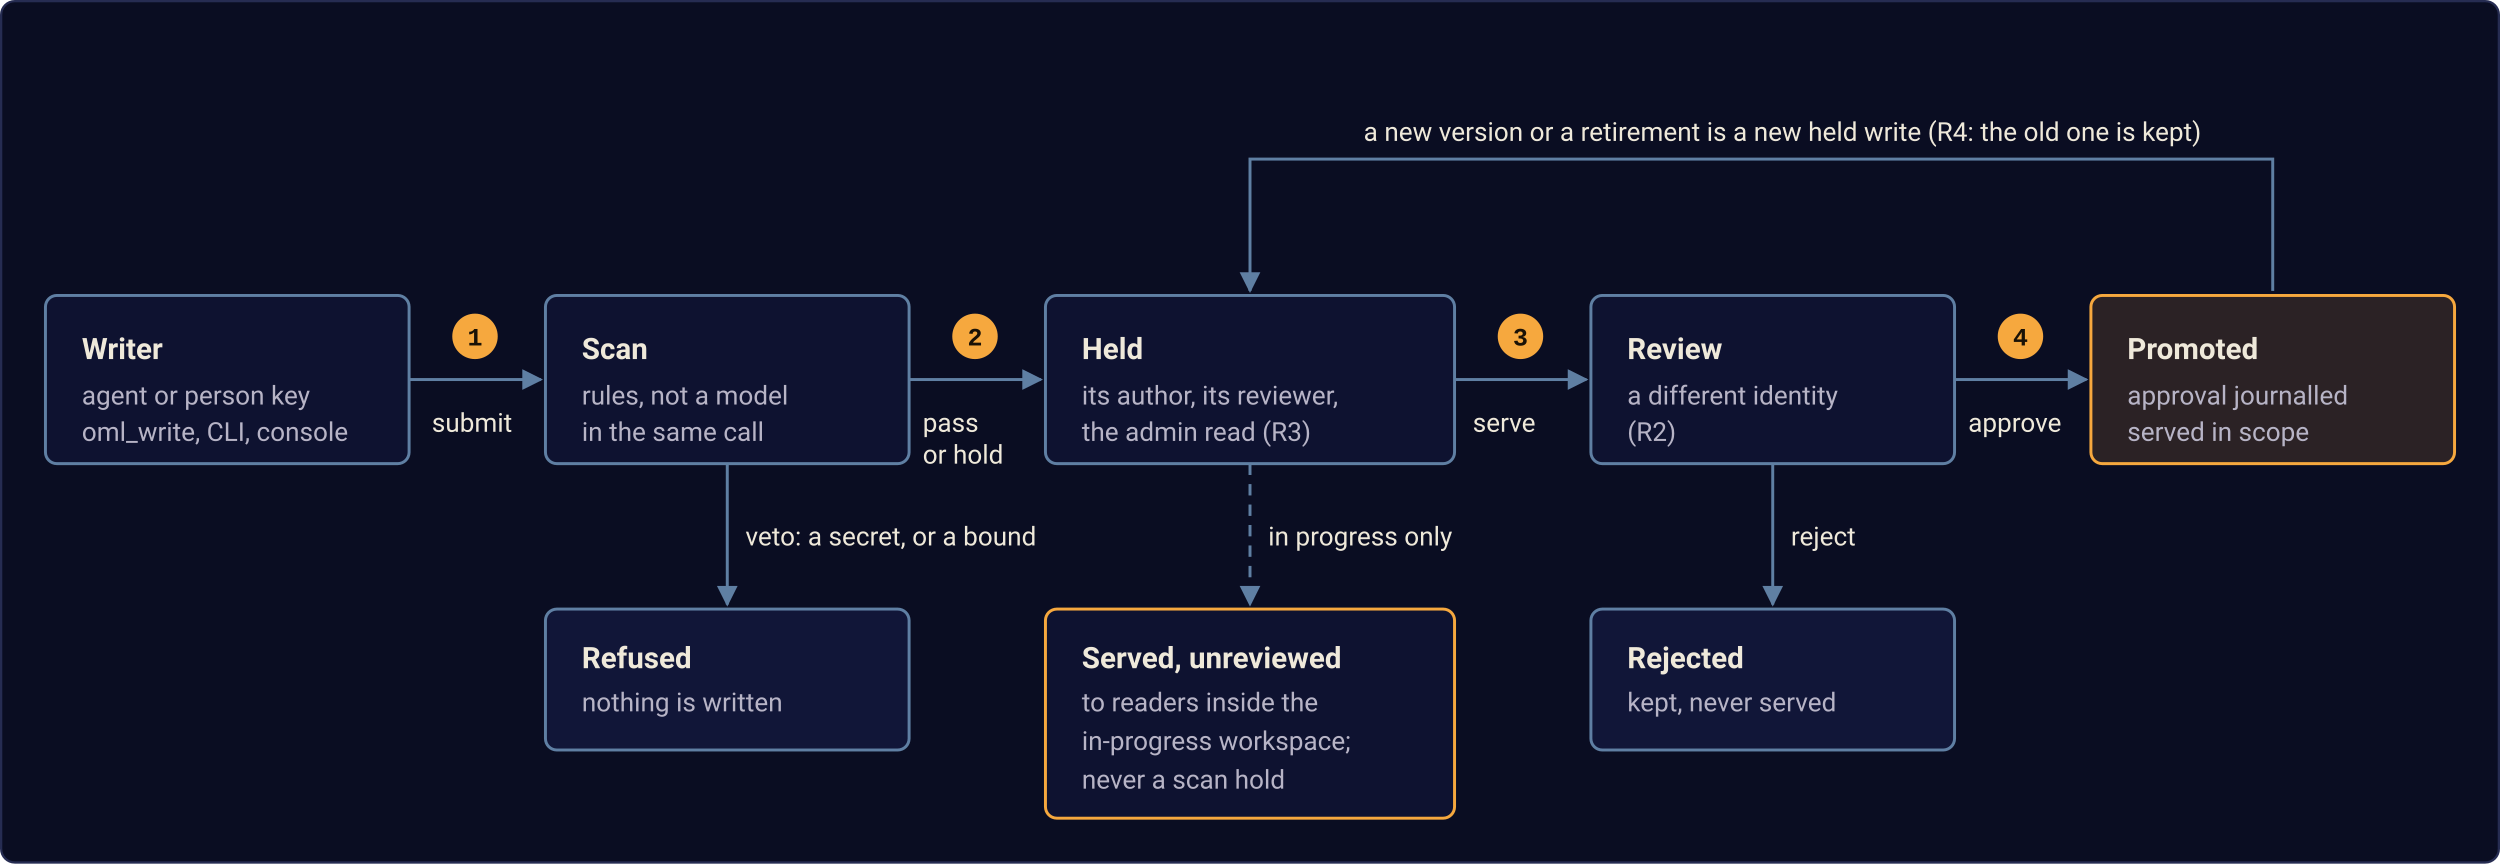
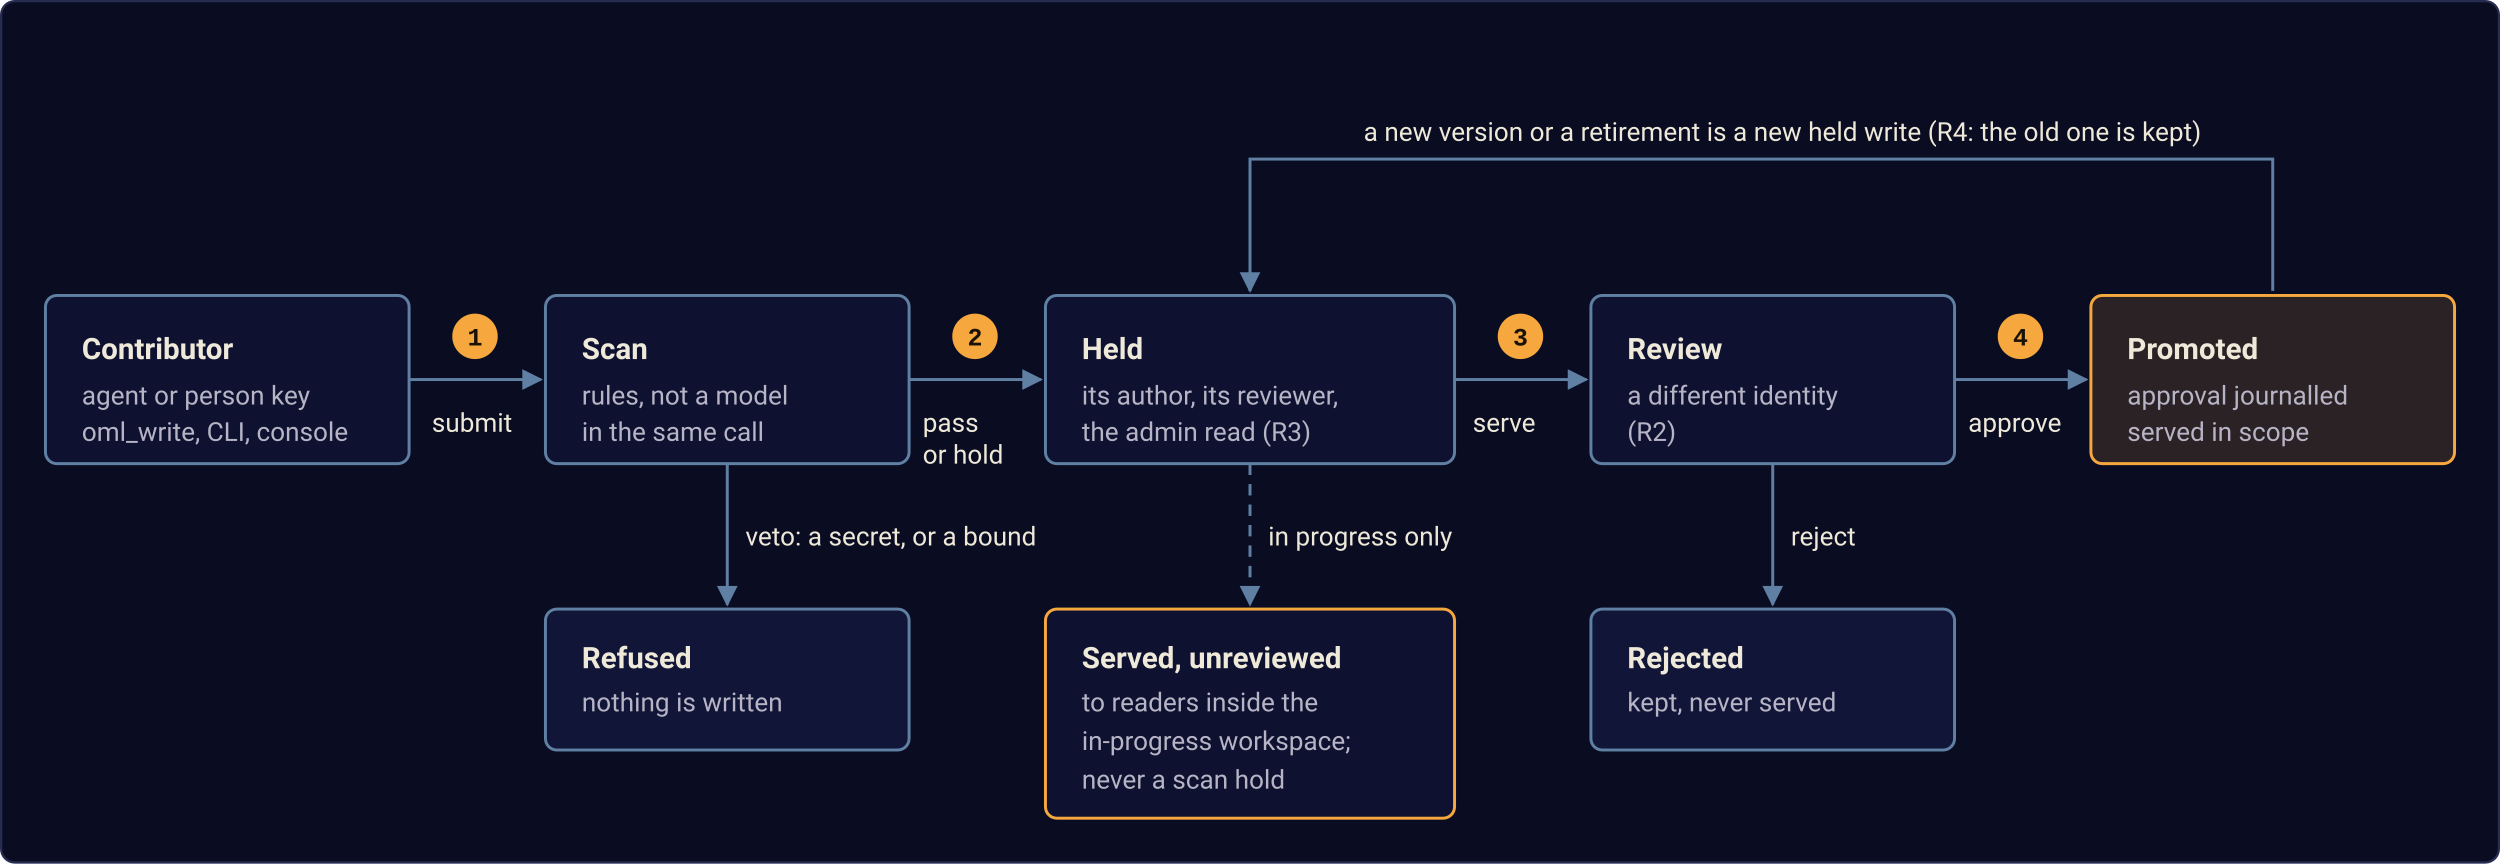
<svg xmlns="http://www.w3.org/2000/svg" width="1100" height="380" viewBox="0 0 1100 380" role="img" aria-labelledby="title desc">
  <style>
.plate{fill:#0a0d22;stroke:#262c52}
text{font-family:system-ui,-apple-system,"Segoe UI",Roboto,"Helvetica Neue",Arial,sans-serif}
.box{fill:#0e1230;stroke:#5f7fa3;stroke-width:1.3}
.box.soft{fill:#111638}
.box.acc{fill:#f6a83e24;stroke:#f6a83e}
.box.plan{fill:none;stroke-dasharray:5 4}
.box.acs{stroke:#f6a83e}
.zone{fill:none;stroke:#f6a83e;stroke-width:1.3;stroke-dasharray:6 5}
.lane{fill:none;stroke:#262c52;stroke-width:1}
.t{fill:#efe9da;font-size:13px;font-weight:700}
.t.big{font-size:15px}
.s{fill:#b7b4c6;font-size:11.5px}
.s.hi{fill:#f6a83e;font-weight:700}
.lanet{fill:#8c8fa8;font-size:11px;font-family:ui-monospace,SFMono-Regular,Menlo,Consolas,"Liberation Mono",monospace;letter-spacing:.06em}
.e{fill:none;stroke:#5f7fa3;stroke-width:1.3}
.e.acc{stroke:#f6a83e}
.e.dash{stroke-dasharray:5 4}
.ah{fill:#5f7fa3}
.aha{fill:#f6a83e}
.el{fill:#efe9da;font-size:11.5px;paint-order:stroke;stroke:#0a0d22;stroke-width:5px;stroke-linejoin:round}
.step{fill:#f6a83e}
.stept{fill:#1a1206;font-size:11px;font-weight:700;font-family:ui-monospace,SFMono-Regular,Menlo,Consolas,"Liberation Mono",monospace}
.acct{fill:#f6a83e;font-size:11.5px;font-weight:700;paint-order:stroke;stroke:#0a0d22;stroke-width:5px;stroke-linejoin:round}
</style>
  <defs>
    <marker id="a" viewBox="0 0 10 10" refX="9" refY="5" markerWidth="7" markerHeight="7" orient="auto-start-reverse">
      <path class="ah" d="M0 0 L10 5 L0 10 z" />
    </marker>
    <marker id="aa" viewBox="0 0 10 10" refX="9" refY="5" markerWidth="7" markerHeight="7" orient="auto-start-reverse">
      <path class="aha" d="M0 0 L10 5 L0 10 z" />
    </marker>
  </defs>
  <rect class="plate" x="0.5" y="0.5" width="1099" height="379" rx="6" />
  <rect class="box" x="20" y="130" width="160" height="74" rx="5" />
-   <text class="t" x="36" y="158">Writer</text>
+   <text class="t" x="36" y="158">Contributor</text>
  <text class="s" x="36" y="178">agent or person key</text>
  <text class="s" x="36" y="194">oml_write, CLI, console</text>
  <rect class="box" x="240" y="130" width="160" height="74" rx="5" />
  <text class="t" x="256" y="158">Scan</text>
  <text class="s" x="256" y="178">rules, not a model</text>
  <text class="s" x="256" y="194">in the same call</text>
  <rect class="box" x="460" y="130" width="180" height="74" rx="5" />
  <text class="t" x="476" y="158">Held</text>
  <text class="s" x="476" y="178">its author, its reviewer,</text>
  <text class="s" x="476" y="194">the admin read (R3)</text>
  <rect class="box" x="700" y="130" width="160" height="74" rx="5" />
  <text class="t" x="716" y="158">Review</text>
  <text class="s" x="716" y="178">a different identity</text>
  <text class="s" x="716" y="194">(R2)</text>
  <rect class="box acc" x="920" y="130" width="160" height="74" rx="5" />
  <text class="t" x="936" y="158">Promoted</text>
  <text class="s" x="936" y="178">approval journalled</text>
  <text class="s" x="936" y="194">served in scope</text>
  <path class="e" d="M180 167 H238" marker-end="url(#a)" />
  <path class="e" d="M400 167 H458" marker-end="url(#a)" />
  <path class="e" d="M640 167 H698" marker-end="url(#a)" />
  <path class="e" d="M860 167 H918" marker-end="url(#a)" />
  <circle class="step" cx="209" cy="148" r="10" />
  <text class="stept" x="209" y="152" text-anchor="middle">1</text>
  <circle class="step" cx="429" cy="148" r="10" />
  <text class="stept" x="429" y="152" text-anchor="middle">2</text>
  <circle class="step" cx="669" cy="148" r="10" />
  <text class="stept" x="669" y="152" text-anchor="middle">3</text>
  <circle class="step" cx="889" cy="148" r="10" />
  <text class="stept" x="889" y="152" text-anchor="middle">4</text>
  <text class="el" x="190" y="190">submit</text>
  <text class="el" x="406" y="190">pass</text>
  <text class="el" x="406" y="204">or hold</text>
  <text class="el" x="648" y="190">serve</text>
  <text class="el" x="866" y="190">approve</text>
  <path class="e" d="M1000 128 V70 H550 V128" marker-end="url(#a)" />
  <text class="el" x="600" y="62">a new version or a retirement is a new held write (R4: the old one is kept)</text>
  <path class="e" d="M320 204 V266" marker-end="url(#a)" />
  <text class="el" x="328" y="240">veto: a secret, or a bound</text>
  <rect class="box soft" x="240" y="268" width="160" height="62" rx="5" />
  <text class="t" x="256" y="294">Refused</text>
  <text class="s" x="256" y="313">nothing is written</text>
  <path class="e dash" d="M550 204 V266" marker-end="url(#a)" />
  <text class="el" x="558" y="240">in progress only</text>
  <rect class="box acs" x="460" y="268" width="180" height="92" rx="5" />
  <text class="t" x="476" y="294">Served, unreviewed</text>
  <text class="s" x="476" y="313">to readers inside the</text>
  <text class="s" x="476" y="330">in-progress workspace;</text>
  <text class="s" x="476" y="347">never a scan hold</text>
  <path class="e" d="M780 204 V266" marker-end="url(#a)" />
  <text class="el" x="788" y="240">reject</text>
  <rect class="box soft" x="700" y="268" width="160" height="62" rx="5" />
  <text class="t" x="716" y="294">Rejected</text>
  <text class="s" x="716" y="313">kept, never served</text>
</svg>
